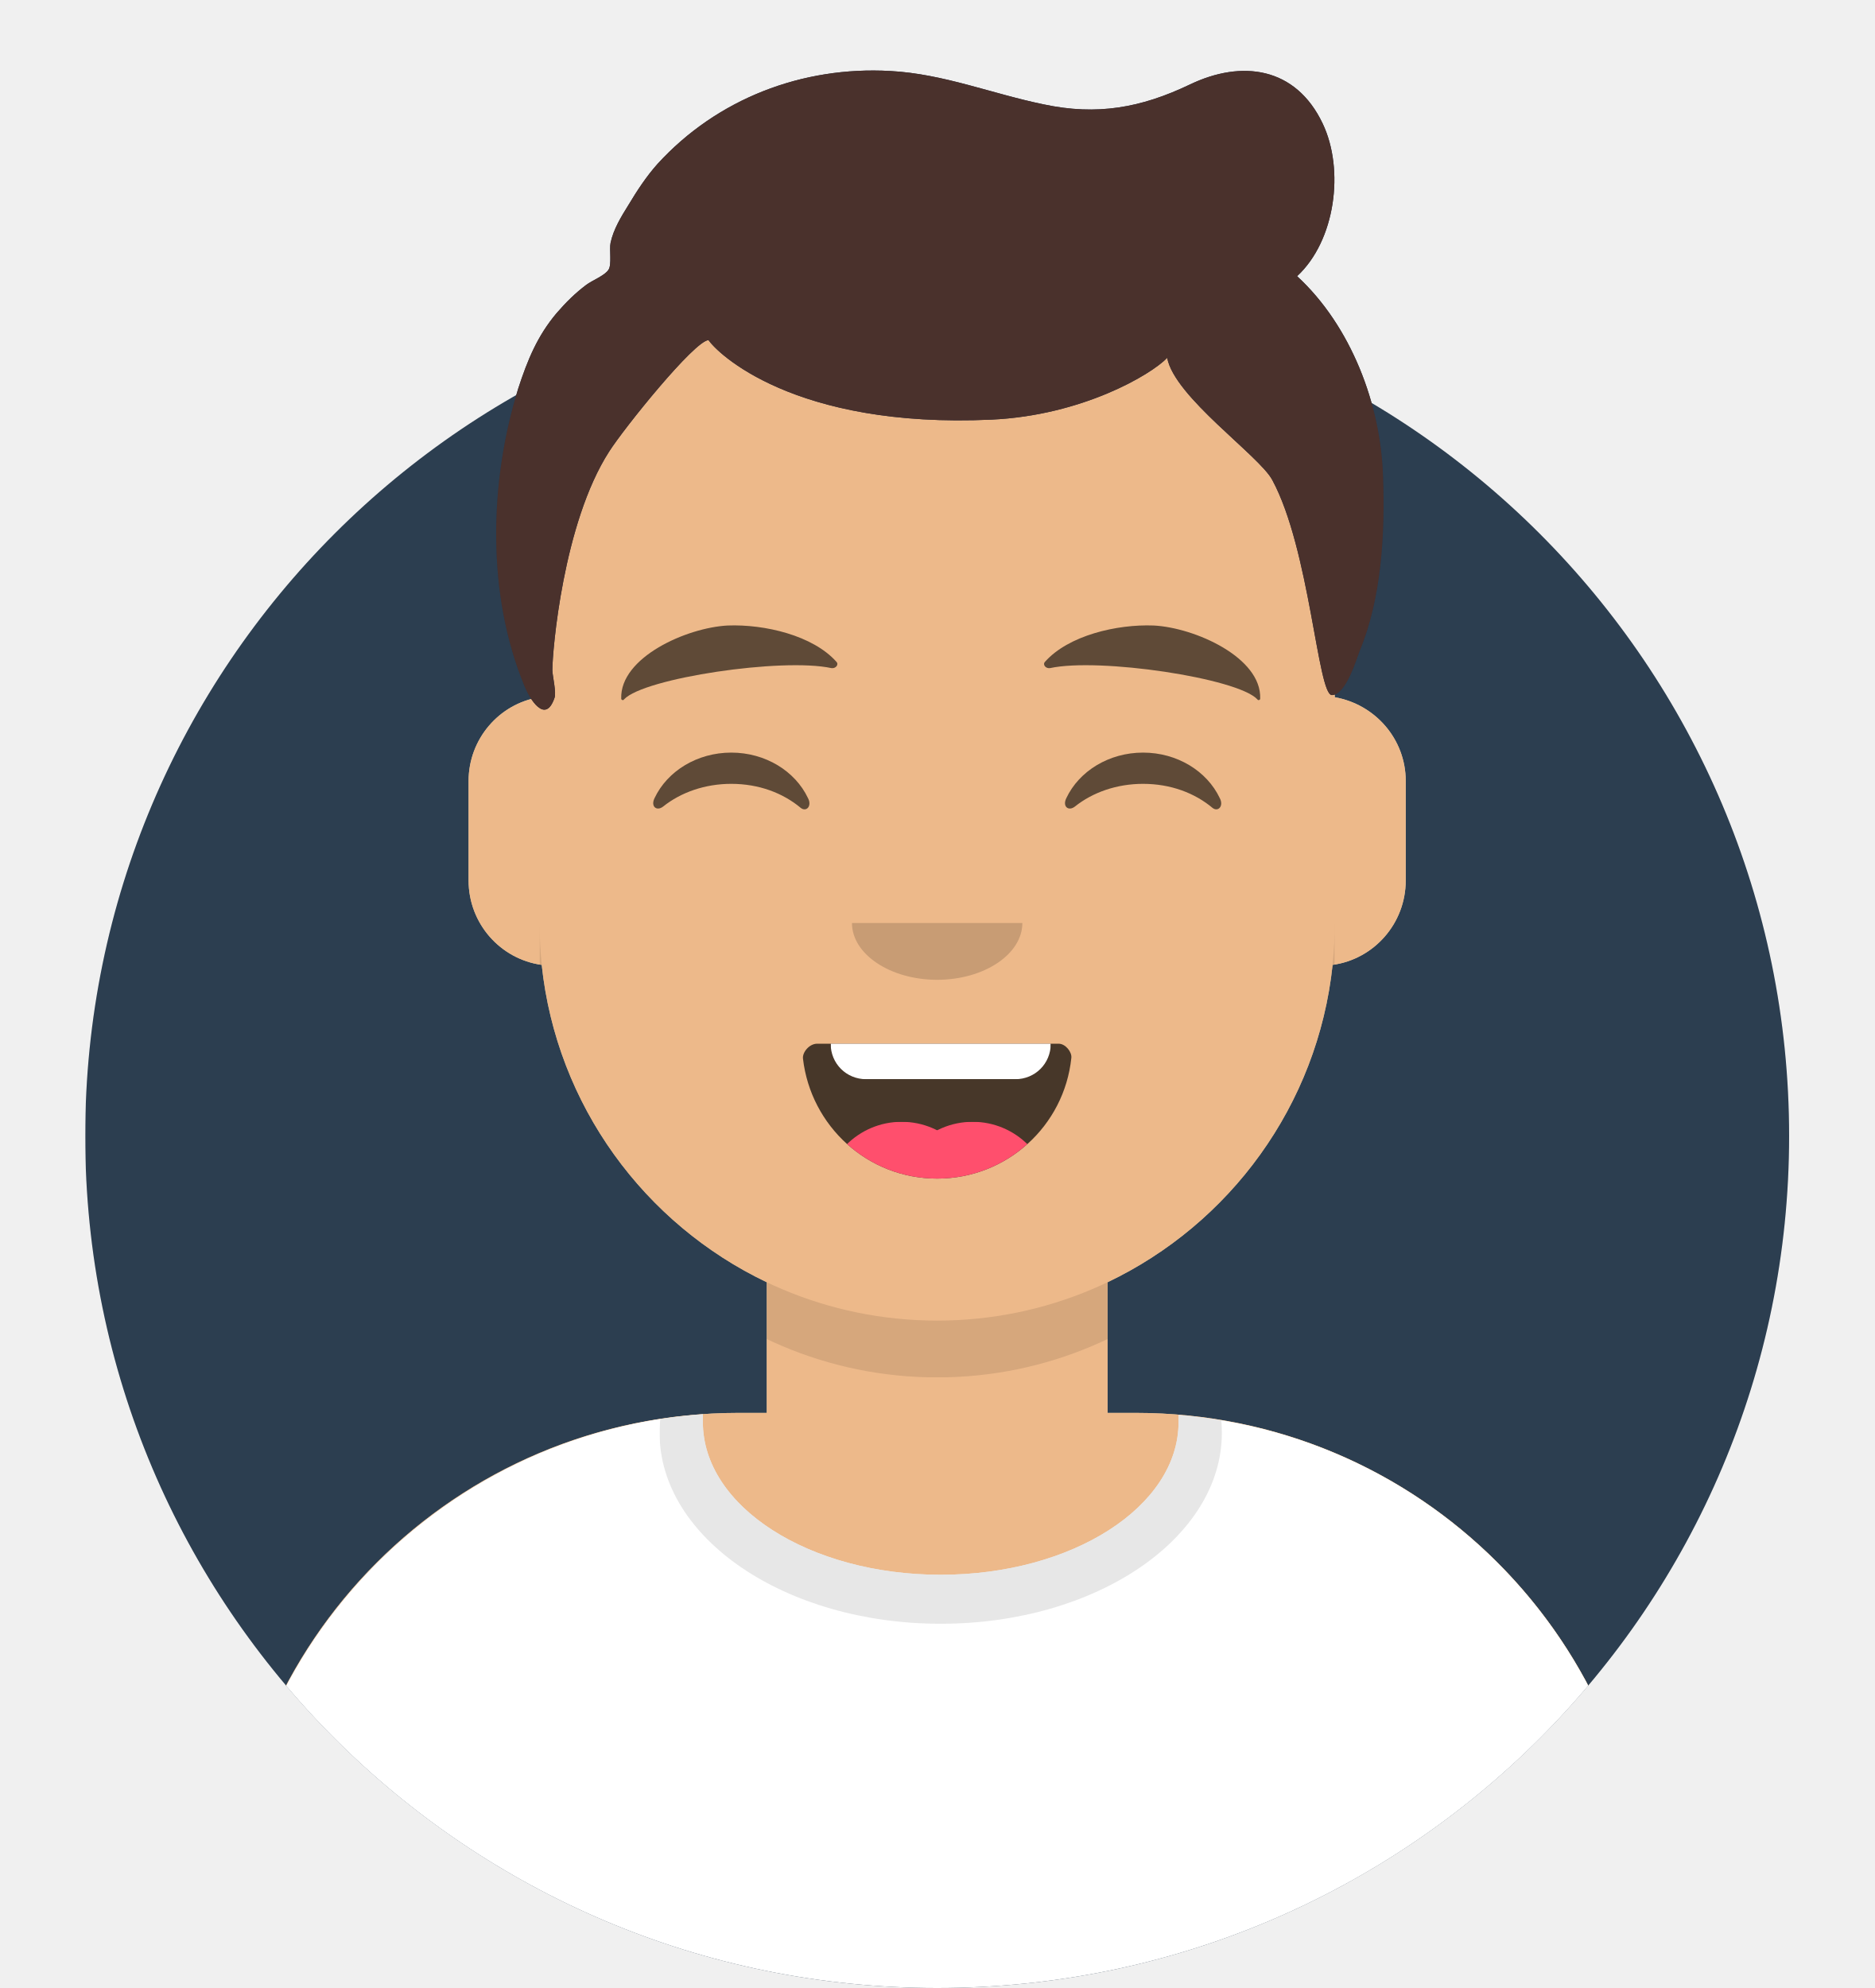
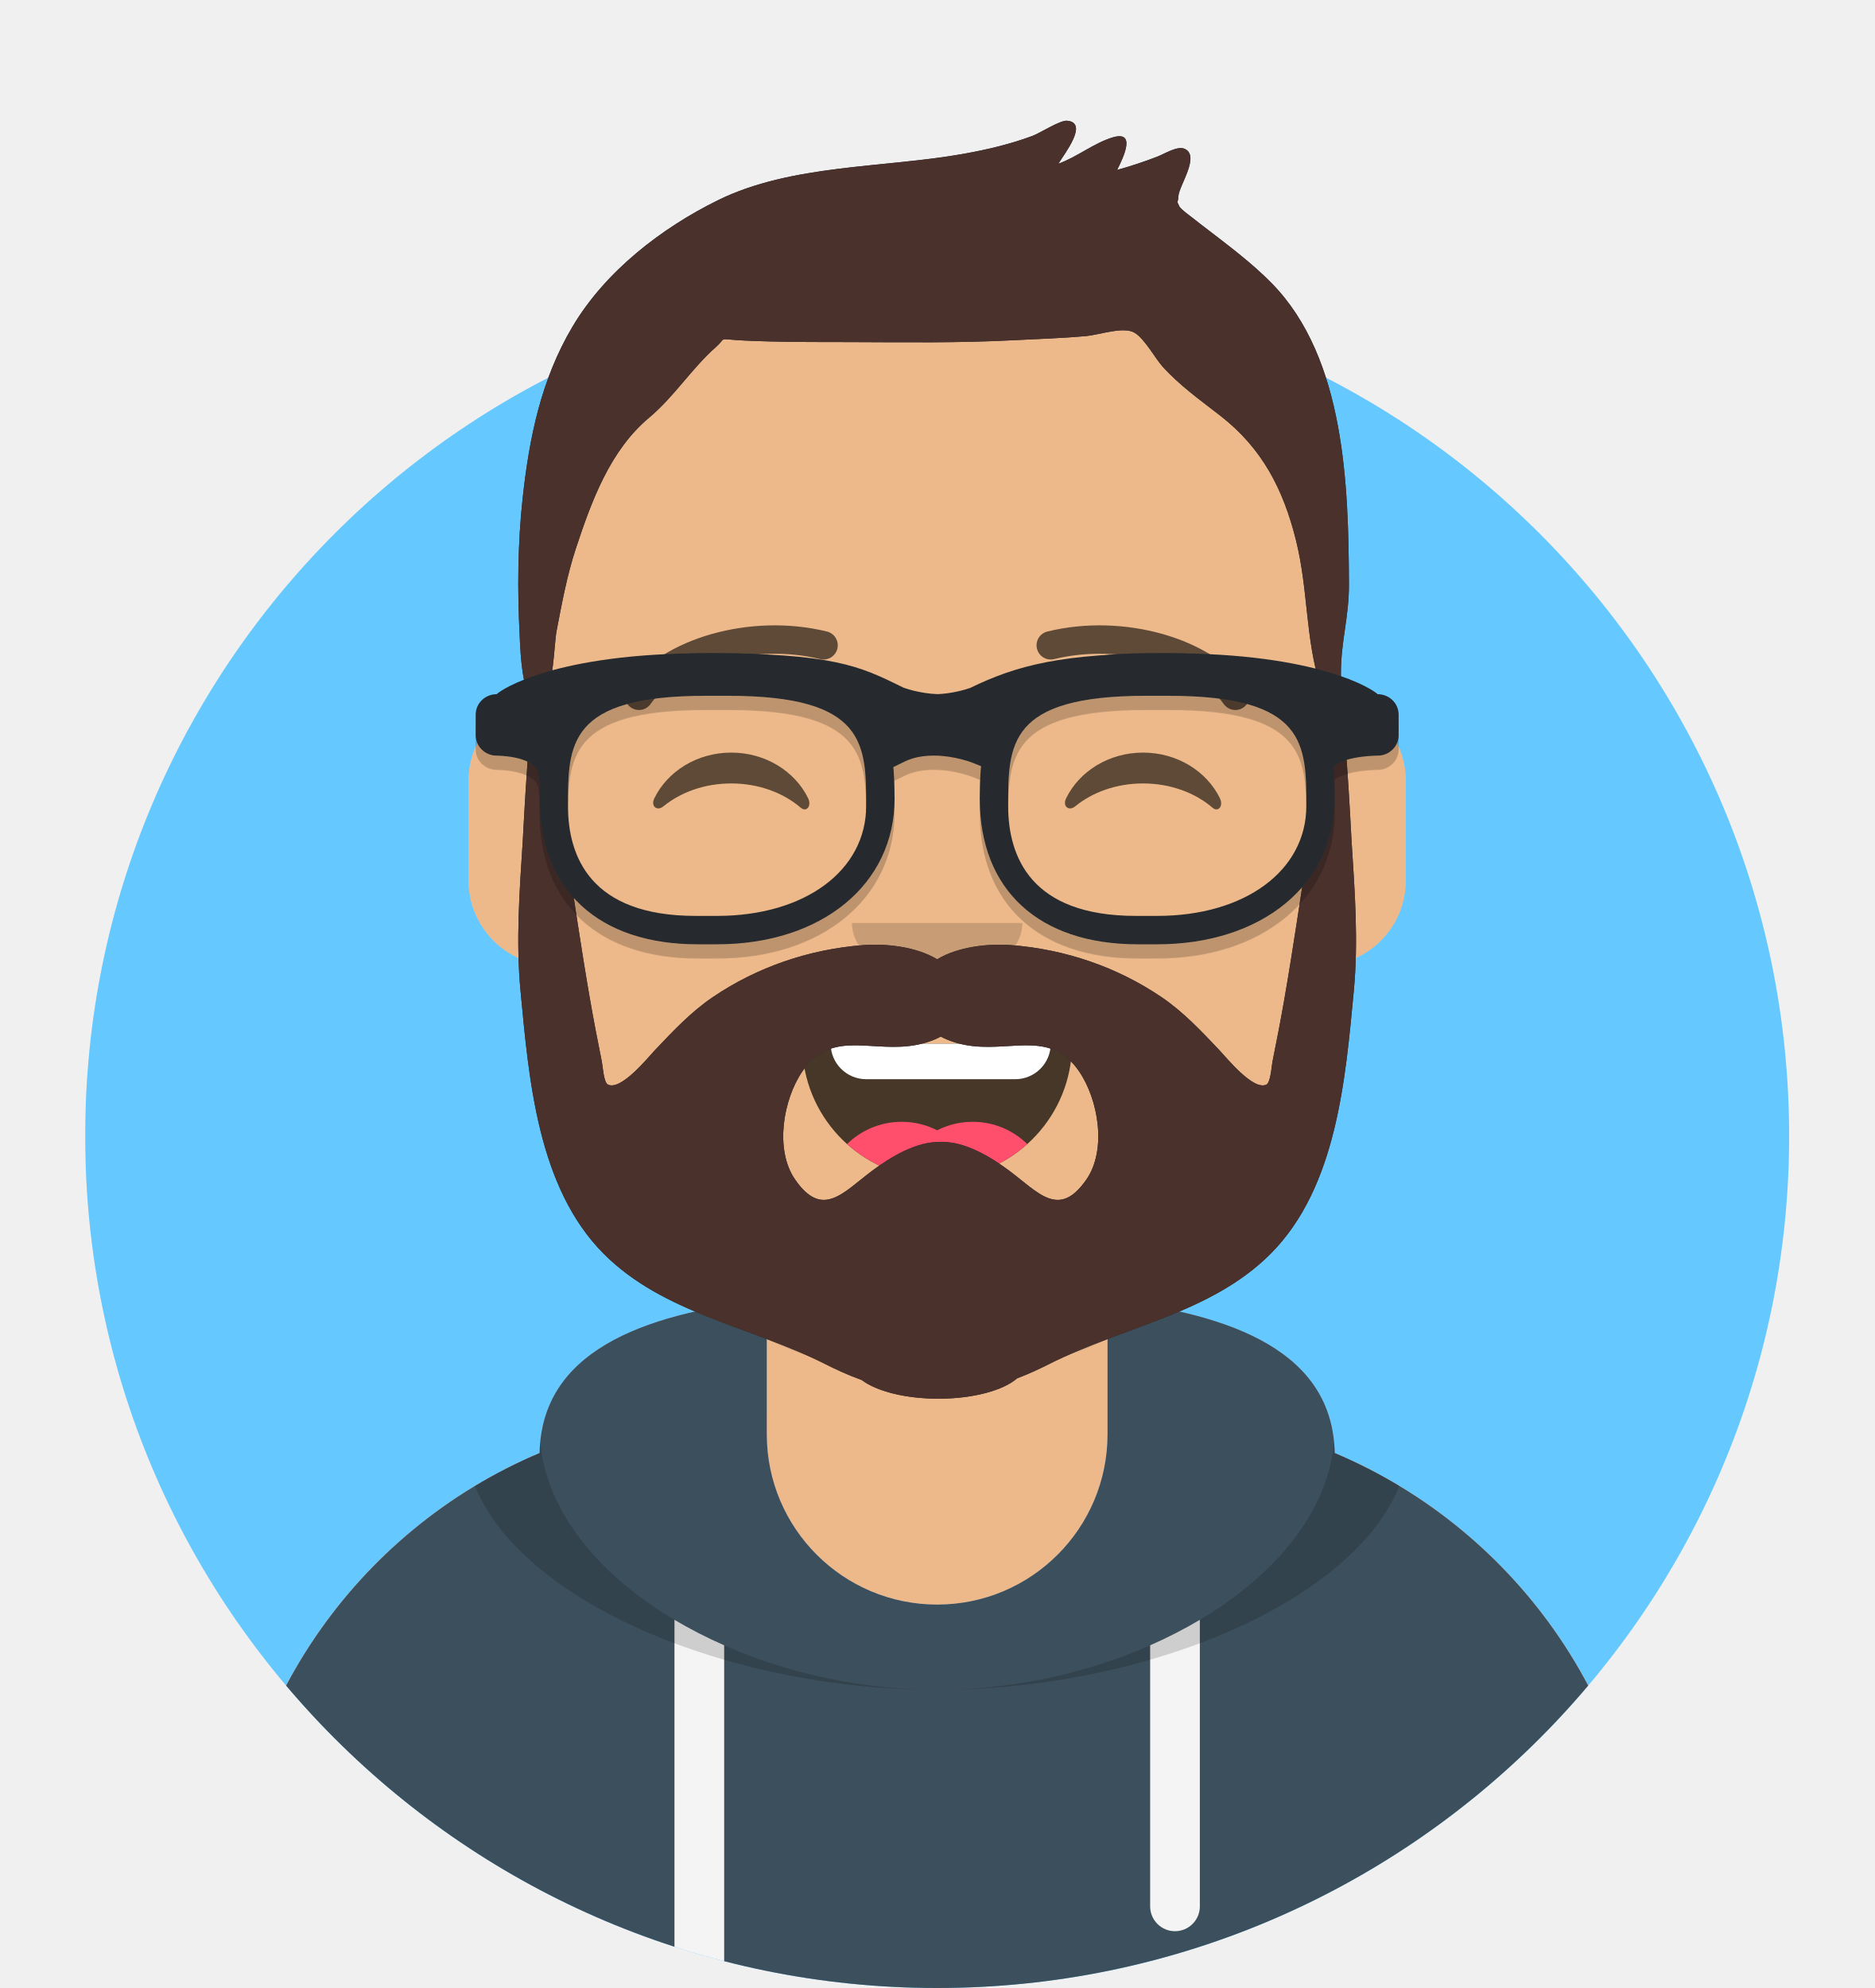
- <svg xmlns="http://www.w3.org/2000/svg" version="1.1" id="Layer_1" x="0px" y="0px" viewBox="0 0 264 280" style="enable-background:new 0 0 264 280;" xml:space="preserve">
-   <style type="text/css">
- 	.st0{fill-rule:evenodd;clip-rule:evenodd;fill:#E6E6E6;}
- 	.st1{filter:url(#Adobe_OpacityMaskFilter);}
- 	.st2{fill-rule:evenodd;clip-rule:evenodd;fill:#FFFFFF;}
- 	.st3{mask:url(#mask-2_1_);}
- 	.st4{fill-rule:evenodd;clip-rule:evenodd;fill:#2C3E50;}
- 	.st5{filter:url(#Adobe_OpacityMaskFilter_1_);}
- 	.st6{mask:url(#mask-4_1_);}
- 	.st7{fill-rule:evenodd;clip-rule:evenodd;fill:#D0C6AC;}
- 	.st8{filter:url(#Adobe_OpacityMaskFilter_2_);}
- 	.st9{mask:url(#mask-6_1_);}
- 	.st10{fill-rule:evenodd;clip-rule:evenodd;fill:#EDB98A;}
- 	.st11{filter:url(#Adobe_OpacityMaskFilter_3_);}
- 	.st12{mask:url(#mask-6_2_);fill-rule:evenodd;clip-rule:evenodd;fill-opacity:0.1;}
- 	.st13{filter:url(#Adobe_OpacityMaskFilter_4_);}
- 	.st14{mask:url(#react-mask-952_1_);}
- 	.st15{filter:url(#Adobe_OpacityMaskFilter_5_);}
- 	.st16{opacity:0.6;mask:url(#react-mask-952_2_);}
- 	.st17{fill-rule:evenodd;clip-rule:evenodd;fill-opacity:0.16;}
- 	.st18{fill-rule:evenodd;clip-rule:evenodd;fill-opacity:0.7;}
- 	.st19{filter:url(#Adobe_OpacityMaskFilter_6_);}
- 	.st20{mask:url(#react-mask-934_1_);fill-rule:evenodd;clip-rule:evenodd;fill:#FFFFFF;}
- 	.st21{filter:url(#Adobe_OpacityMaskFilter_7_);}
- 	.st22{mask:url(#react-mask-934_2_);}
- 	.st23{fill-rule:evenodd;clip-rule:evenodd;fill:#FF4F6D;}
- 	.st24{fill-rule:evenodd;clip-rule:evenodd;fill-opacity:0.6;}
- 	.st25{filter:url(#Adobe_OpacityMaskFilter_8_);}
- 	.st26{mask:url(#react-mask-925_1_);}
- 	.st27{fill-rule:evenodd;clip-rule:evenodd;fill:#28354B;}
- 	.st28{filter:url(#Adobe_OpacityMaskFilter_9_);}
- 	.st29{mask:url(#react-mask-924_1_);}
- 	.st30{fill-rule:evenodd;clip-rule:evenodd;fill:#4A312C;}
- </style>
-   <g>
-     <g transform="translate(-825, -1100)">
+ <svg xmlns="http://www.w3.org/2000/svg" xmlns:xlink="http://www.w3.org/1999/xlink" width="264px" height="280px" viewBox="0 0 264 280" version="1.1">
+   <defs>
+     <circle id="react-path-1" cx="120" cy="120" r="120" />
+     <path d="M12,160 C12,226.274 65.726,280 132,280 C198.274,280 252,226.274 252,160 L264,160 L264,-1.42108547e-14 L-3.19744231e-14,-1.42108547e-14 L-3.19744231e-14,160 L12,160 Z" id="react-path-2" />
+     <path d="M124,144.611 L124,163 L128,163 L128,163 C167.765,163 200,195.235 200,235 L200,244 L0,244 L0,235 C-4.86974701e-15,195.235 32.235,163 72,163 L72,163 L76,163 L76,144.611 C58.763,136.422 46.372,119.687 44.305,99.881 C38.48,99.058 34,94.052 34,88 L34,74 C34,68.054 38.325,63.118 44,62.166 L44,56 L44,56 C44,25.072 69.072,5.68137151e-15 100,0 L100,0 L100,0 C130.928,-5.68137151e-15 156,25.072 156,56 L156,62.166 C161.675,63.118 166,68.054 166,74 L166,88 C166,94.052 161.52,99.058 155.695,99.881 C153.628,119.687 141.237,136.422 124,144.611 Z" id="react-path-3" />
+   </defs>
+   <g id="Avataaar" stroke="none" stroke-width="1" fill="none" fill-rule="evenodd">
+     <g transform="translate(-825, -1100)" id="Avataaar/Circle">
      <g transform="translate(825, 1100)">
-         <g id="Circle" transform="translate(12, 40)">
-           <g id="Circle-Background">
-             <circle class="st0" cx="120" cy="120" r="120" />
-           </g>
-           <defs>
-             <filter id="Adobe_OpacityMaskFilter" filterUnits="userSpaceOnUse" x="0" y="0" width="240" height="240">
-               <feColorMatrix type="matrix" values="1 0 0 0 0  0 1 0 0 0  0 0 1 0 0  0 0 0 1 0" />
-             </filter>
-           </defs>
-           <mask maskUnits="userSpaceOnUse" x="0" y="0" width="240" height="240" id="mask-2_1_">
-             <g class="st1">
-               <circle id="path-1_1_" class="st2" cx="120" cy="120" r="120" />
-             </g>
+         <g id="Circle" stroke-width="1" fill-rule="evenodd" transform="translate(12, 40)">
+           <mask id="react-mask-4" fill="white">
+             <use xlink:href="#react-path-1" />
          </mask>
-           <g class="st3">
-             <rect class="st4" width="240" height="240" />
+           <use id="Circle-Background" fill="#E6E6E6" xlink:href="#react-path-1" />
+           <g id="Color/Palette/Blue-01" mask="url(#react-mask-4)" fill="#65C9FF">
+             <rect id="🖍Color" x="0" y="0" width="240" height="240" />
          </g>
        </g>
-         <g id="Mask">
- 			</g>
-         <defs>
-           <filter id="Adobe_OpacityMaskFilter_1_" filterUnits="userSpaceOnUse" x="-1" y="0" width="265" height="280">
-             <feColorMatrix type="matrix" values="1 0 0 0 0  0 1 0 0 0  0 0 1 0 0  0 0 0 1 0" />
-           </filter>
-         </defs>
-         <mask maskUnits="userSpaceOnUse" x="-1" y="0" width="265" height="280" id="mask-4_1_">
-           <g class="st5">
-             <path id="path-3_1_" class="st2" d="M12,160c0,66.3,53.7,120,120,120s120-53.7,120-120h12V0H0v160H12z" />
-           </g>
+         <mask id="react-mask-5" fill="white">
+           <use xlink:href="#react-path-2" />
        </mask>
-         <g id="Avataaar" class="st6">
+         <g id="Mask" />
+         <g id="Avataaar" stroke-width="1" fill-rule="evenodd" mask="url(#react-mask-5)">
          <g id="Body" transform="translate(32, 36)">
-             <g>
-               <path class="st7" d="M124,144.6V163h4l0,0c39.8,0,72,32.2,72,72v9H0v-9c0-39.8,32.2-72,72-72l0,0h4v-18.4        c-17.2-8.2-29.6-24.9-31.7-44.7C38.5,99.1,34,94.1,34,88V74c0-5.9,4.3-10.9,10-11.8V56l0,0c0-30.9,25.1-56,56-56l0,0l0,0        c30.9,0,56,25.1,56,56v6.2c5.7,1,10,5.9,10,11.8v14c0,6.1-4.5,11.1-10.3,11.9C153.6,119.7,141.2,136.4,124,144.6z" />
-             </g>
-             <defs>
-               <filter id="Adobe_OpacityMaskFilter_2_" filterUnits="userSpaceOnUse" x="-32" y="0" width="264" height="244">
-                 <feColorMatrix type="matrix" values="1 0 0 0 0  0 1 0 0 0  0 0 1 0 0  0 0 0 1 0" />
-               </filter>
-             </defs>
-             <mask maskUnits="userSpaceOnUse" x="-32" y="0" width="264" height="244" id="mask-6_1_">
-               <g class="st8">
-                 <path id="path-5_1_" class="st2" d="M124,144.6V163h4l0,0c39.8,0,72,32.2,72,72v9H0v-9c0-39.8,32.2-72,72-72l0,0h4v-18.4         c-17.2-8.2-29.6-24.9-31.7-44.7C38.5,99.1,34,94.1,34,88V74c0-5.9,4.3-10.9,10-11.8V56l0,0c0-30.9,25.1-56,56-56l0,0l0,0         c30.9,0,56,25.1,56,56v6.2c5.7,1,10,5.9,10,11.8v14c0,6.1-4.5,11.1-10.3,11.9C153.6,119.7,141.2,136.4,124,144.6z" />
-               </g>
+             <mask id="react-mask-6" fill="white">
+               <use xlink:href="#react-path-3" />
            </mask>
-             <g class="st9">
-               <g id="Color" transform="translate(-32, 0)">
-                 <rect class="st10" width="264" height="244" />
+             <use fill="#D0C6AC" xlink:href="#react-path-3" />
+             <g id="Skin/👶🏽-03-Brown" mask="url(#react-mask-6)" fill="#EDB98A">
+               <g transform="translate(0, 0)" id="Color">
+                 <rect x="0" y="0" width="264" height="280" />
              </g>
            </g>
+             <path d="M156,79 L156,102 C156,132.928 130.928,158 100,158 C69.072,158 44,132.928 44,102 L44,79 L44,94 C44,124.928 69.072,150 100,150 C130.928,150 156,124.928 156,94 L156,79 Z" id="Neck-Shadow" fill-opacity="0.1" fill="#000000" mask="url(#react-mask-6)" />
+           </g>
+           <g id="Clothing/Hoodie" transform="translate(0, 170)">
            <defs>
-               <filter id="Adobe_OpacityMaskFilter_3_" filterUnits="userSpaceOnUse" x="44" y="79" width="112" height="79">
-                 <feColorMatrix type="matrix" values="1 0 0 0 0  0 1 0 0 0  0 0 1 0 0  0 0 0 1 0" />
-               </filter>
+               <path d="M108,13.071 C90.081,15.076 76.28,20.552 76.004,34.645 C50.146,45.568 32,71.165 32,100.999 L32,100.999 L32,110 L232,110 L232,100.999 C232,71.165 213.854,45.568 187.996,34.645 C187.72,20.552 173.919,15.076 156,13.071 L156,32 L156,32 C156,45.255 145.255,56 132,56 L132,56 C118.745,56 108,45.255 108,32 L108,13.071 Z" id="react-path-237" />
            </defs>
-             <mask maskUnits="userSpaceOnUse" x="44" y="79" width="112" height="79" id="mask-6_2_">
-               <g class="st11">
-                 <path id="path-5_2_" class="st2" d="M124,144.6V163h4l0,0c39.8,0,72,32.2,72,72v9H0v-9c0-39.8,32.2-72,72-72l0,0h4v-18.4         c-17.2-8.2-29.6-24.9-31.7-44.7C38.5,99.1,34,94.1,34,88V74c0-5.9,4.3-10.9,10-11.8V56l0,0c0-30.9,25.1-56,56-56l0,0l0,0         c30.9,0,56,25.1,56,56v6.2c5.7,1,10,5.9,10,11.8v14c0,6.1-4.5,11.1-10.3,11.9C153.6,119.7,141.2,136.4,124,144.6z" />
+             <mask id="react-mask-238" fill="white">
+               <use xlink:href="#react-path-237" />
+             </mask>
+             <use id="Hoodie" fill="#B7C1DB" fill-rule="evenodd" xlink:href="#react-path-237" />
+             <g id="Color/Palette/Gray-01" mask="url(#react-mask-238)" fill-rule="evenodd" fill="#3C4F5C">
+               <rect id="🖍Color" x="0" y="0" width="264" height="110" />
+             </g>
+             <path d="M102,61.739 L102,110 L95,110 L95,58.15 C97.204,59.46 99.547,60.661 102,61.739 Z M169,58.15 L169,98.5 C169,100.433 167.433,102 165.5,102 C163.567,102 162,100.433 162,98.5 L162,61.739 C164.453,60.661 166.796,59.46 169,58.15 Z" id="Straps" fill="#F4F4F4" fill-rule="evenodd" mask="url(#react-mask-238)" />
+             <path d="M90.96,12.724 C75.909,15.571 65.5,21.243 65.5,32.308 C65.5,52.02 98.538,68 132,68 C165.462,68 198.5,52.02 198.5,32.308 C198.5,21.243 188.091,15.571 173.04,12.724 C182.125,16.074 188,21.706 188,31.077 C188,51.469 160.179,68 132,68 C103.821,68 76,51.469 76,31.077 C76,21.706 81.875,16.074 90.96,12.724 Z" id="Shadow" fill-opacity="0.16" fill="#000000" fill-rule="evenodd" mask="url(#react-mask-238)" />
+           </g>
+           <g id="Face" transform="translate(76, 82)" fill="#000000">
+             <g id="Mouth/Smile" transform="translate(2, 52)">
+               <defs>
+                 <path d="M35.118,15.128 C36.176,24.62 44.226,32 54,32 C63.804,32 71.874,24.574 72.892,15.04 C72.974,14.273 72.117,13 71.043,13 C56.149,13 44.738,13 37.087,13 C36.007,13 35.012,14.178 35.118,15.128 Z" id="react-path-345" />
+               </defs>
+               <mask id="react-mask-346" fill="white">
+                 <use xlink:href="#react-path-345" />
+               </mask>
+               <use id="Mouth" fill-opacity="0.7" fill="#000000" fill-rule="evenodd" xlink:href="#react-path-345" />
+               <rect id="Teeth" fill="#FFFFFF" fill-rule="evenodd" mask="url(#react-mask-346)" x="39" y="2" width="31" height="16" rx="5" />
+               <g id="Tongue" stroke-width="1" fill-rule="evenodd" mask="url(#react-mask-346)" fill="#FF4F6D">
+                 <g transform="translate(38, 24)">
+                   <circle cx="11" cy="11" r="11" />
+                   <circle cx="21" cy="11" r="11" />
+                 </g>
              </g>
-             </mask>
-             <path id="Neck-Shadow" class="st12" d="M156,79v23c0,30.9-25.1,56-56,56s-56-25.1-56-56V79v15c0,30.9,25.1,56,56,56       s56-25.1,56-56V79z" />
-           </g>
-           <g transform="translate(0, 170)">
-             <g id="Clothes">
-               <path class="st0" d="M166,29.3c37,3,66,34,66,71.8v8.9H32v-8.9C32,63,61.6,31.8,99,29.2c0,0.4,0,0.7,0,1.1        c0,11.9,15,21.5,33.5,21.5S166,42.2,166,30.3C166,30,166,29.6,166,29.3z" />
            </g>
-             <defs>
-               <filter id="Adobe_OpacityMaskFilter_4_" filterUnits="userSpaceOnUse" x="0" y="0" width="264" height="110">
-                 <feColorMatrix type="matrix" values="1 0 0 0 0  0 1 0 0 0  0 0 1 0 0  0 0 0 1 0" />
-               </filter>
-             </defs>
-             <mask maskUnits="userSpaceOnUse" x="0" y="0" width="264" height="110" id="react-mask-952_1_">
-               <g class="st13">
-                 <path id="react-path-951_1_" class="st2" d="M166,29.3c37,3,66,34,66,71.8v8.9H32v-8.9C32,63,61.6,31.8,99,29.2         c0,0.4,0,0.7,0,1.1c0,11.9,15,21.5,33.5,21.5S166,42.2,166,30.3C166,30,166,29.6,166,29.3z" />
-               </g>
-             </mask>
-             <g class="st14">
-               <rect class="st2" width="264" height="110" />
+             <g id="Nose/Default" transform="translate(28, 40)" fill-opacity="0.16">
+               <path d="M16,8 C16,12.418 21.373,16 28,16 L28,16 C34.627,16 40,12.418 40,8" id="Nose" />
            </g>
-             <defs>
-               <filter id="Adobe_OpacityMaskFilter_5_" filterUnits="userSpaceOnUse" x="92.9" y="4.9" width="79.3" height="53.8">
-                 <feColorMatrix type="matrix" values="1 0 0 0 0  0 1 0 0 0  0 0 1 0 0  0 0 0 1 0" />
-               </filter>
-             </defs>
-             <mask maskUnits="userSpaceOnUse" x="92.9" y="4.9" width="79.3" height="53.8" id="react-mask-952_2_">
-               <g class="st15">
-                 <path id="react-path-951_2_" class="st2" d="M166,29.3c37,3,66,34,66,71.8v8.9H32v-8.9C32,63,61.6,31.8,99,29.2         c0,0.4,0,0.7,0,1.1c0,11.9,15,21.5,33.5,21.5S166,42.2,166,30.3C166,30,166,29.6,166,29.3z" />
-               </g>
-             </mask>
-             <g id="Shadowy" class="st16">
-               <g transform="translate(92, 4)">
-                 <ellipse class="st17" cx="40.5" cy="27.8" rx="39.6" ry="26.9" />
+             <g id="Eyes/Happy-😁" transform="translate(0, 8)" fill-opacity="0.6">
+               <path d="M16.16,22.447 C18.007,18.649 22.164,16 26.998,16 C31.814,16 35.959,18.63 37.815,22.407 C38.367,23.529 37.582,24.447 36.791,23.767 C34.34,21.66 30.859,20.344 26.998,20.344 C23.257,20.344 19.874,21.579 17.438,23.572 C16.547,24.3 15.62,23.558 16.16,22.447 Z" id="Squint" />
+               <path d="M74.16,22.447 C76.007,18.649 80.164,16 84.998,16 C89.814,16 93.959,18.63 95.815,22.407 C96.367,23.529 95.582,24.447 94.791,23.767 C92.34,21.66 88.859,20.344 84.998,20.344 C81.257,20.344 77.874,21.579 75.438,23.572 C74.547,24.3 73.62,23.558 74.16,22.447 Z" id="Squint" />
+             </g>
+             <g id="Eyebrow/Outline/Default" fill-opacity="0.6">
+               <g id="I-Browse" transform="translate(12, 6)">
+                 <path d="M3.63,11.159 C7.545,5.65 18.278,2.561 27.523,4.831 C28.596,5.095 29.679,4.439 29.942,3.366 C30.206,2.293 29.55,1.21 28.477,0.947 C17.74,-1.69 5.312,1.887 0.37,8.841 C-0.27,9.742 -0.059,10.99 0.841,11.63 C1.742,12.27 2.99,12.059 3.63,11.159 Z" id="Eyebrow" fill-rule="nonzero" />
+                 <path d="M61.63,11.159 C65.545,5.65 76.278,2.561 85.523,4.831 C86.596,5.095 87.679,4.439 87.942,3.366 C88.206,2.293 87.55,1.21 86.477,0.947 C75.74,-1.69 63.312,1.887 58.37,8.841 C57.73,9.742 57.941,10.99 58.841,11.63 C59.742,12.27 60.99,12.059 61.63,11.159 Z" id="Eyebrow" fill-rule="nonzero" transform="translate(73.00015, 6.039198) scale(-1, 1) translate(-73.00015, -6.039198) " />
              </g>
            </g>
          </g>
-           <g id="Face" transform="translate(76, 82)">
-             <g transform="translate(2, 52)">
-               <g id="Mouth">
-                 <path class="st18" d="M35.1,15.1C36.2,24.6,44.2,32,54,32c9.8,0,17.9-7.4,18.9-17c0.1-0.8-0.8-2-1.8-2c-14.9,0-26.3,0-34,0         C36,13,35,14.2,35.1,15.1z" />
-               </g>
-               <defs>
-                 <filter id="Adobe_OpacityMaskFilter_6_" filterUnits="userSpaceOnUse" x="39" y="2" width="31" height="16">
-                   <feColorMatrix type="matrix" values="1 0 0 0 0  0 1 0 0 0  0 0 1 0 0  0 0 0 1 0" />
-                 </filter>
-               </defs>
-               <mask maskUnits="userSpaceOnUse" x="39" y="2" width="31" height="16" id="react-mask-934_1_">
-                 <g class="st19">
-                   <path id="react-path-933_1_" class="st2" d="M35.1,15.1C36.2,24.6,44.2,32,54,32c9.8,0,17.9-7.4,18.9-17          c0.1-0.8-0.8-2-1.8-2c-14.9,0-26.3,0-34,0C36,13,35,14.2,35.1,15.1z" />
-                 </g>
-               </mask>
-               <path id="Teeth" class="st20" d="M44,2h21c2.8,0,5,2.2,5,5v6c0,2.8-2.2,5-5,5H44c-2.8,0-5-2.2-5-5V7C39,4.2,41.2,2,44,2z" />
-               <defs>
-                 <filter id="Adobe_OpacityMaskFilter_7_" filterUnits="userSpaceOnUse" x="38" y="24" width="32" height="22">
-                   <feColorMatrix type="matrix" values="1 0 0 0 0  0 1 0 0 0  0 0 1 0 0  0 0 0 1 0" />
-                 </filter>
-               </defs>
-               <mask maskUnits="userSpaceOnUse" x="38" y="24" width="32" height="22" id="react-mask-934_2_">
-                 <g class="st21">
-                   <path id="react-path-933_2_" class="st2" d="M35.1,15.1C36.2,24.6,44.2,32,54,32c9.8,0,17.9-7.4,18.9-17          c0.1-0.8-0.8-2-1.8-2c-14.9,0-26.3,0-34,0C36,13,35,14.2,35.1,15.1z" />
-                 </g>
-               </mask>
-               <g id="Tongue" class="st22">
-                 <g transform="translate(38, 24)">
-                   <circle class="st23" cx="11" cy="11" r="11" />
-                   <circle class="st23" cx="21" cy="11" r="11" />
-                 </g>
-               </g>
-             </g>
-             <g transform="translate(28, 40)">
-               <path id="Nose" class="st17" d="M16,8c0,4.4,5.4,8,12,8l0,0c6.6,0,12-3.6,12-8" />
-             </g>
-             <g transform="translate(0, 8)">
-               <path id="Squint" class="st24" d="M16.2,22.4C18,18.6,22.2,16,27,16c4.8,0,9,2.6,10.8,6.4c0.6,1.1-0.2,2-1,1.4        c-2.5-2.1-5.9-3.4-9.8-3.4c-3.7,0-7.1,1.2-9.6,3.2C16.5,24.3,15.6,23.6,16.2,22.4z" />
-               <path class="st24" d="M74.2,22.4C76,18.6,80.2,16,85,16c4.8,0,9,2.6,10.8,6.4c0.6,1.1-0.2,2-1,1.4c-2.5-2.1-5.9-3.4-9.8-3.4        c-3.7,0-7.1,1.2-9.6,3.2C74.5,24.3,73.6,23.6,74.2,22.4z" />
-             </g>
-             <g>
-               <path id="Eyebrow" class="st24" d="M26.5,6.1c-5.8,0.3-15.2,4.5-15,10.3c0,0.2,0.3,0.3,0.4,0.1c2.8-3,22.3-5.9,29.2-4.4        c0.6,0.1,1.1-0.5,0.7-0.9C38.5,7.5,31.7,5.9,26.5,6.1" />
-               <path class="st24" d="M86.5,6.1c5.8,0.3,15.2,4.5,15,10.3c0,0.2-0.3,0.3-0.4,0.1c-2.8-3-22.3-5.9-29.2-4.4        c-0.6,0.1-1.1-0.5-0.7-0.9C74.5,7.5,81.3,5.9,86.5,6.1" />
-             </g>
-           </g>
-           <g id="Top">
+           <g id="Top" stroke-width="1" fill-rule="evenodd">
            <defs>
-               <filter id="Adobe_OpacityMaskFilter_8_" filterUnits="userSpaceOnUse" x="-1" y="0" width="264" height="280">
-                 <feColorMatrix type="matrix" values="1 0 0 0 0  0 1 0 0 0  0 0 1 0 0  0 0 0 1 0" />
+               <rect id="react-path-139" x="0" y="0" width="264" height="280" />
+               <path d="M180.15,39.92 C177.39,37.1 174.186,34.707 171.069,32.307 C170.382,31.777 169.683,31.261 169.011,30.712 C168.858,30.587 167.292,29.466 167.105,29.053 C166.654,28.06 166.915,28.833 166.977,27.649 C167.056,26.151 170.111,21.919 167.831,20.949 C166.828,20.522 165.04,21.658 164.078,22.033 C162.196,22.767 160.292,23.393 158.347,23.933 C159.279,22.076 161.055,18.359 157.716,19.354 C155.114,20.129 152.69,22.122 150.076,23.059 C150.941,21.642 154.4,17.248 151.274,17.002 C150.302,16.926 147.471,18.75 146.424,19.14 C143.287,20.305 140.083,21.059 136.79,21.653 C125.592,23.671 112.497,23.095 102.137,28.193 C94.149,32.124 86.263,38.222 81.648,45.988 C77.201,53.473 75.538,61.664 74.607,70.241 C73.924,76.536 73.868,83.043 74.188,89.36 C74.292,91.43 74.525,100.971 77.532,98.081 C79.03,96.642 79.019,90.828 79.396,88.86 C80.147,84.945 80.87,81.013 82.122,77.223 C84.328,70.544 86.931,63.43 92.427,58.83 C95.954,55.878 98.431,51.889 101.806,48.911 C103.322,47.574 102.165,47.713 104.603,47.889 C106.241,48.006 107.885,48.051 109.526,48.094 C113.322,48.193 117.124,48.168 120.921,48.181 C128.568,48.209 136.179,48.317 143.819,47.916 C147.214,47.739 150.618,47.642 154.004,47.328 C155.895,47.153 159.251,45.941 160.808,46.867 C162.233,47.714 163.713,50.482 164.736,51.615 C167.154,54.294 170.036,56.339 172.862,58.535 C178.757,63.115 181.732,68.867 183.523,76.023 C185.306,83.153 184.806,89.768 187.013,96.785 C187.402,98.018 188.429,100.145 189.695,98.239 C189.93,97.885 189.87,95.939 189.87,94.819 C189.87,90.3 191.014,86.908 191,82.359 C190.944,68.527 190.496,50.491 180.15,39.92 Z" id="react-path-138" />
+               <filter x="-0.8%" y="-2.0%" width="101.5%" height="108.0%" filterUnits="objectBoundingBox" id="react-filter-135">
+                 <feOffset dx="0" dy="2" in="SourceAlpha" result="shadowOffsetOuter1" />
+                 <feColorMatrix values="0 0 0 0 0   0 0 0 0 0   0 0 0 0 0  0 0 0 0.16 0" type="matrix" in="shadowOffsetOuter1" result="shadowMatrixOuter1" />
+                 <feMerge>
+                   <feMergeNode in="shadowMatrixOuter1" />
+                   <feMergeNode in="SourceGraphic" />
+                 </feMerge>
              </filter>
            </defs>
-             <mask maskUnits="userSpaceOnUse" x="-1" y="0" width="264" height="280" id="react-mask-925_1_">
-               <g class="st25">
-                 <rect id="react-path-927_1_" class="st2" width="264" height="280" />
-               </g>
+             <mask id="react-mask-137" fill="white">
+               <use xlink:href="#react-path-139" />
            </mask>
-             <g class="st26">
+             <g id="Mask" />
+             <g id="Top/Short-Hair/Short-Flat" mask="url(#react-mask-137)">
              <g transform="translate(-1, 0)">
-                 <g id="Short-Hair">
-                   <path class="st27" d="M183.7,38.9c5.4-5,6.7-15,3.6-21.5c-3.8-8-11.4-9-18.7-5.5c-6.9,3.3-13.1,4.4-20.6,2.8          c-7.3-1.5-14.1-4.3-21.6-4.7C114,9.3,102,13.9,93.6,23.1c-1.6,1.8-2.9,3.8-4.1,5.8c-1,1.6-2.1,3.4-2.5,5.3          c-0.2,0.9,0.2,3.1-0.3,3.8c-0.5,0.8-2.3,1.5-3.1,2.1c-1.6,1.2-2.9,2.5-4.2,4c-2.7,3.2-4.1,6.6-5.4,10.6          c-4.1,13.2-4.5,29,0.9,42c0.7,1.7,2.9,5.4,4.2,1.6c0.3-0.7-0.3-3.2-0.3-3.9c0-2.7,1.5-20.7,8-30.8c2.1-3.3,12-15.6,14-15.7          c1.1,1.7,11.9,12.5,39.9,11.2c12.7-0.6,22.4-6.3,24.7-8.7c1,5.5,13,13.8,14.8,17.2c5.3,9.8,6.4,30.3,8.4,30.3          s3.5-5.2,3.9-6.2c3.1-7.4,3.6-16.6,3.3-24.6C195.5,57,191.3,45.9,183.7,38.9z" />
+                 <g id="Facial-Hair/Beard-Medium" transform="translate(49, 72)">
+                   <defs>
+                     <path d="M105.018,94.13 C101.15,99.721 98.258,95.947 94.137,92.876 C91.657,91.027 87.961,88.728 84.504,88.841 C81.048,88.728 77.352,91.027 74.871,92.876 C70.751,95.947 67.858,99.721 63.991,94.13 C61.088,89.932 62.303,82.874 65.015,78.903 C68.874,73.251 74.109,75.985 79.962,75.34 C81.554,75.165 83.153,74.723 84.504,74 C85.856,74.723 87.455,75.165 89.046,75.34 C94.9,75.985 100.135,73.251 103.994,78.903 C106.706,82.874 107.92,89.932 105.018,94.13 M140.391,26 C136.967,40.075 135.393,54.434 132.91,68.671 C132.393,71.639 131.826,74.596 131.225,77.55 C131.098,78.17 130.974,80.473 130.363,80.764 C128.512,81.648 124.739,76.947 123.73,75.885 C121.197,73.219 118.685,70.529 115.599,68.437 C109.365,64.21 102.065,61.711 94.47,61.118 C91.292,60.869 86.995,61.303 84,63.11 C81.005,61.303 76.708,60.869 73.53,61.118 C65.934,61.711 58.635,64.21 52.4,68.437 C49.315,70.529 46.803,73.219 44.269,75.885 C43.261,76.947 39.488,81.648 37.637,80.764 C37.026,80.473 36.902,78.17 36.775,77.55 C36.174,74.596 35.607,71.639 35.09,68.671 C32.607,54.434 31.034,40.075 27.609,26 C26.613,26 25.739,44.748 25.627,46.495 C25.175,53.589 24.646,60.525 25.322,67.626 C26.486,79.875 27.699,95.234 37.033,104.588 C45.466,113.039 57.71,114.806 68.271,120.141 C69.631,120.828 71.435,121.676 73.38,122.371 C75.429,123.934 79.493,125 84.174,125 C89.085,125 93.316,123.827 95.254,122.138 C96.955,121.493 98.518,120.753 99.729,120.141 C110.289,114.805 122.534,113.039 130.967,104.588 C140.301,95.234 141.514,79.875 142.679,67.626 C143.353,60.525 142.825,53.589 142.373,46.495 C142.261,44.748 141.387,26 140.391,26 Z" id="react-path-222" />
+                   </defs>
+                   <mask id="react-mask-221" fill="white">
+                     <use xlink:href="#react-path-222" />
+                   </mask>
+                   <use id="Beardness" fill="#252E32" fill-rule="evenodd" xlink:href="#react-path-222" />
+                   <g id="Color/Hair/Brown" mask="url(#react-mask-221)" fill="#4A312C">
+                     <g transform="translate(-32, 0)" id="Color">
+                       <rect x="0" y="0" width="264" height="244" />
+                     </g>
+                   </g>
                </g>
-                 <defs>
-                   <filter id="Adobe_OpacityMaskFilter_9_" filterUnits="userSpaceOnUse" x="0" y="0" width="264" height="280">
-                     <feColorMatrix type="matrix" values="1 0 0 0 0  0 1 0 0 0  0 0 1 0 0  0 0 0 1 0" />
-                   </filter>
-                 </defs>
-                 <mask maskUnits="userSpaceOnUse" x="0" y="0" width="264" height="280" id="react-mask-924_1_">
-                   <g class="st28">
-                     <path id="react-path-926_1_" class="st2" d="M183.7,38.9c5.4-5,6.7-15,3.6-21.5c-3.8-8-11.4-9-18.7-5.5           c-6.9,3.3-13.1,4.4-20.6,2.8c-7.3-1.5-14.1-4.3-21.6-4.7C114,9.3,102,13.9,93.6,23.1c-1.6,1.8-2.9,3.8-4.1,5.8           c-1,1.6-2.1,3.4-2.5,5.3c-0.2,0.9,0.2,3.1-0.3,3.8c-0.5,0.8-2.3,1.5-3.1,2.1c-1.6,1.2-2.9,2.5-4.2,4           c-2.7,3.2-4.1,6.6-5.4,10.6c-4.1,13.2-4.5,29,0.9,42c0.7,1.7,2.9,5.4,4.2,1.6c0.3-0.7-0.3-3.2-0.3-3.9           c0-2.7,1.5-20.7,8-30.8c2.1-3.3,12-15.6,14-15.7c1.1,1.7,11.9,12.5,39.9,11.2c12.7-0.6,22.4-6.3,24.7-8.7           c1,5.5,13,13.8,14.8,17.2c5.3,9.8,6.4,30.3,8.4,30.3s3.5-5.2,3.9-6.2c3.1-7.4,3.6-16.6,3.3-24.6           C195.5,57,191.3,45.9,183.7,38.9z" />
+                 <mask id="react-mask-136" fill="white">
+                   <use xlink:href="#react-path-138" />
+                 </mask>
+                 <use id="Short-Hair" stroke="none" fill="#1F3140" fill-rule="evenodd" xlink:href="#react-path-138" />
+                 <g id="Skin/👶🏽-03-Brown" mask="url(#react-mask-136)" fill="#4A312C">
+                   <g transform="translate(0, 0) " id="Color">
+                     <rect x="0" y="0" width="264" height="280" />
                  </g>
-                 </mask>
-                 <g class="st29">
-                   <g transform="translate(0, 0) ">
-                     <rect class="st30" width="264" height="280" />
+                 </g>
+                 <g id="Top/_Resources/Prescription-02" fill="none" transform="translate(62, 85)" stroke-width="1">
+                   <defs>
+                     <filter x="-0.8%" y="-2.4%" width="101.5%" height="109.8%" filterUnits="objectBoundingBox" id="react-filter-147">
+                       <feOffset dx="0" dy="2" in="SourceAlpha" result="shadowOffsetOuter1" />
+                       <feColorMatrix values="0 0 0 0 0   0 0 0 0 0   0 0 0 0 0  0 0 0 0.2 0" type="matrix" in="shadowOffsetOuter1" result="shadowMatrixOuter1" />
+                       <feMerge>
+                         <feMergeNode in="shadowMatrixOuter1" />
+                         <feMergeNode in="SourceGraphic" />
+                       </feMerge>
+                     </filter>
+                   </defs>
+                   <g id="Wayfarers" filter="url(#react-filter-147)" transform="translate(6, 7)" fill="#252C2F">
+                     <path d="M34,41 L31.242,41 C17.315,41 9,33.336 9,20.5 C9,10.127 10.817,0 32.53,0 L35.47,0 C57.183,0 59,10.127 59,20.5 C59,32.569 48.721,41 34,41 Z M32.385,6 C13,6 13,12.841 13,21.502 C13,28.572 16.116,37 30.971,37 L34,37 C46.365,37 55,30.627 55,21.502 C55,12.841 55,6 35.615,6 L32.385,6 Z" id="Left" fill-rule="nonzero" />
+                     <path d="M96,41 L93.242,41 C79.315,41 71,33.336 71,20.5 C71,10.127 72.817,0 94.53,0 L97.47,0 C119.183,0 121,10.127 121,20.5 C121,32.569 110.721,41 96,41 Z M94.385,6 C75,6 75,12.841 75,21.502 C75,28.572 78.119,37 92.971,37 L96,37 C108.365,37 117,30.627 117,21.502 C117,12.841 117,6 97.615,6 L94.385,6 Z" id="Right" fill-rule="nonzero" />
+                     <path d="M2.955,5.772 C3.646,5.096 11.21,0 32.5,0 C50.351,0 54.13,1.853 59.85,4.652 L60.269,4.859 C60.667,4.999 62.7,5.69 65.079,5.766 C67.246,5.673 69.1,5.085 69.642,4.897 C76.17,1.722 82.561,0 97.5,0 C118.79,0 126.354,5.096 127.045,5.772 C128.679,5.772 130,7.062 130,8.657 L130,11.543 C130,13.139 128.679,14.429 127.045,14.429 C127.045,14.429 120.144,14.429 120.144,17.315 C120.144,20.2 118.182,13.139 118.182,11.543 L118.182,8.732 C114.579,7.353 108.128,4.786 97.5,4.786 C85.658,4.786 79.761,6.886 74.702,8.971 L74.759,9.108 L74.756,11.094 L72.539,16.444 L69.8,15.361 C69.556,15.264 69.028,15.09 68.296,14.91 C66.256,14.407 64.159,14.254 62.304,14.634 C61.624,14.774 60.992,14.984 60.413,15.267 L57.77,16.558 L55.127,11.396 L55.244,9.102 L55.325,8.907 C50.962,6.874 46.939,4.786 32.5,4.786 C21.872,4.786 15.422,7.352 11.818,8.731 L11.818,11.543 C11.818,13.139 8.864,20.2 8.864,17.315 C8.864,14.429 2.955,14.429 2.955,14.429 C1.324,14.429 0,13.139 0,11.543 L0,8.657 C0,7.062 1.324,5.772 2.955,5.772 Z" id="Stuff" fill-rule="nonzero" />
                  </g>
                </g>
              </g>
            </g>
          </g>
        </g>
      </g>
    </g>
  </g>
</svg>
